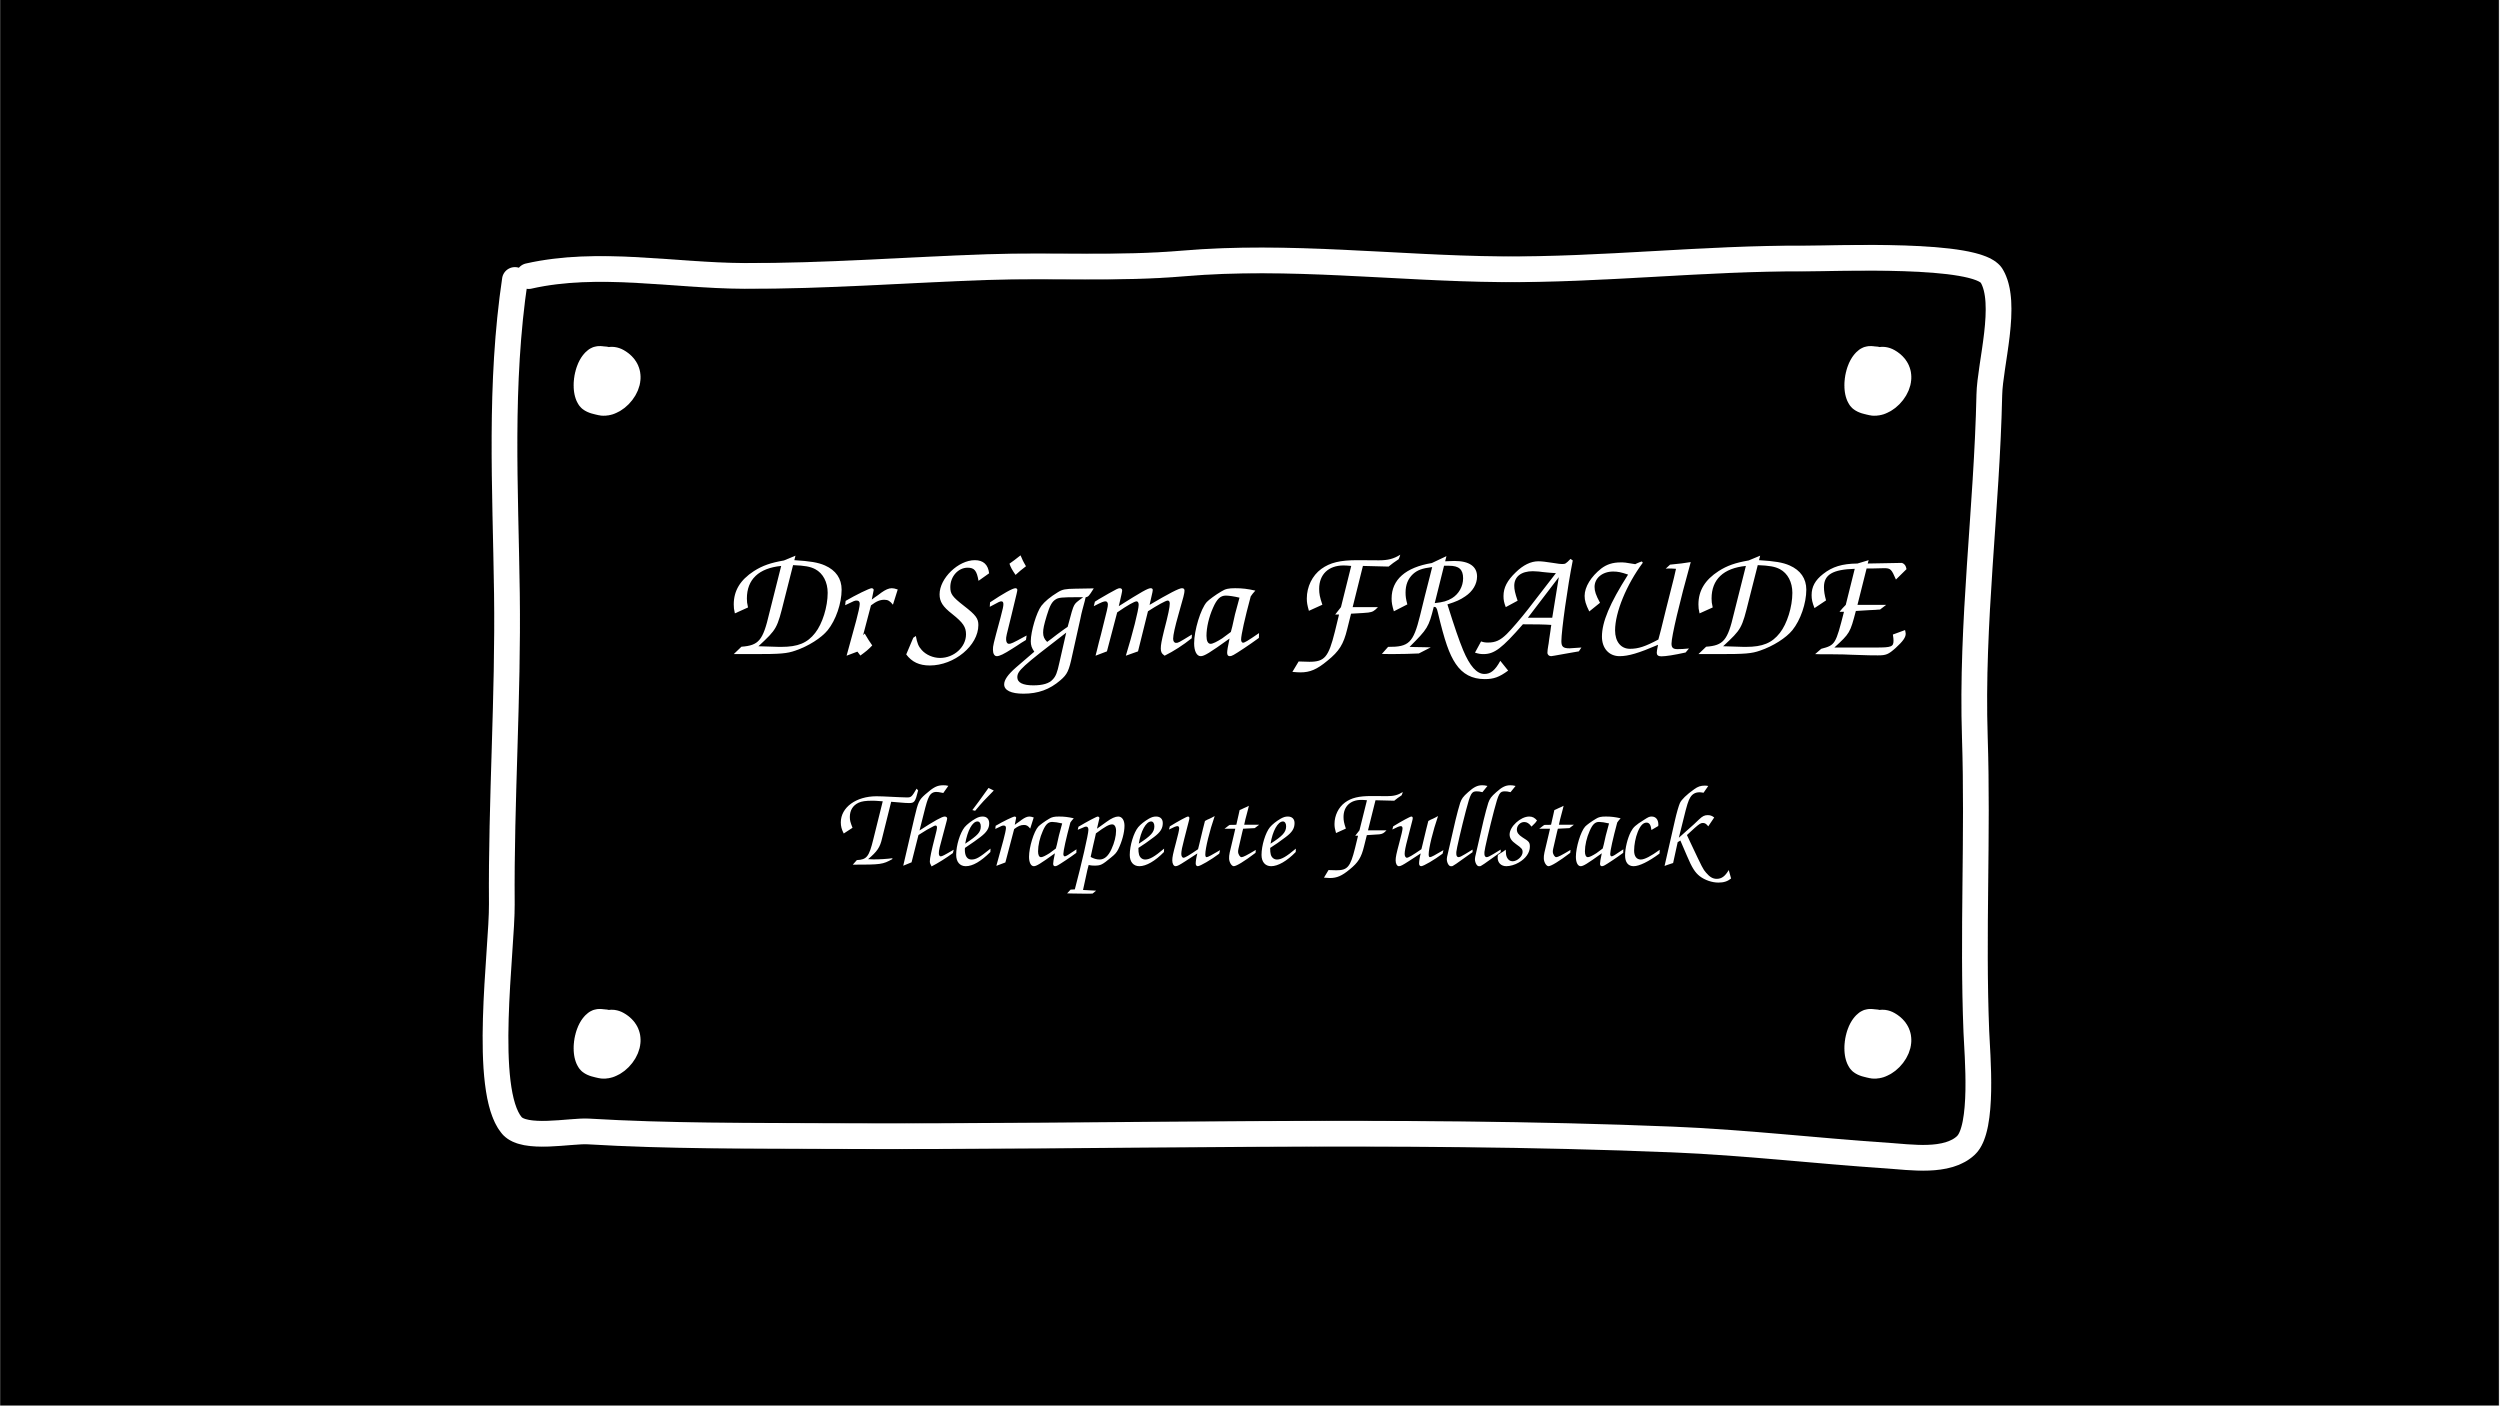
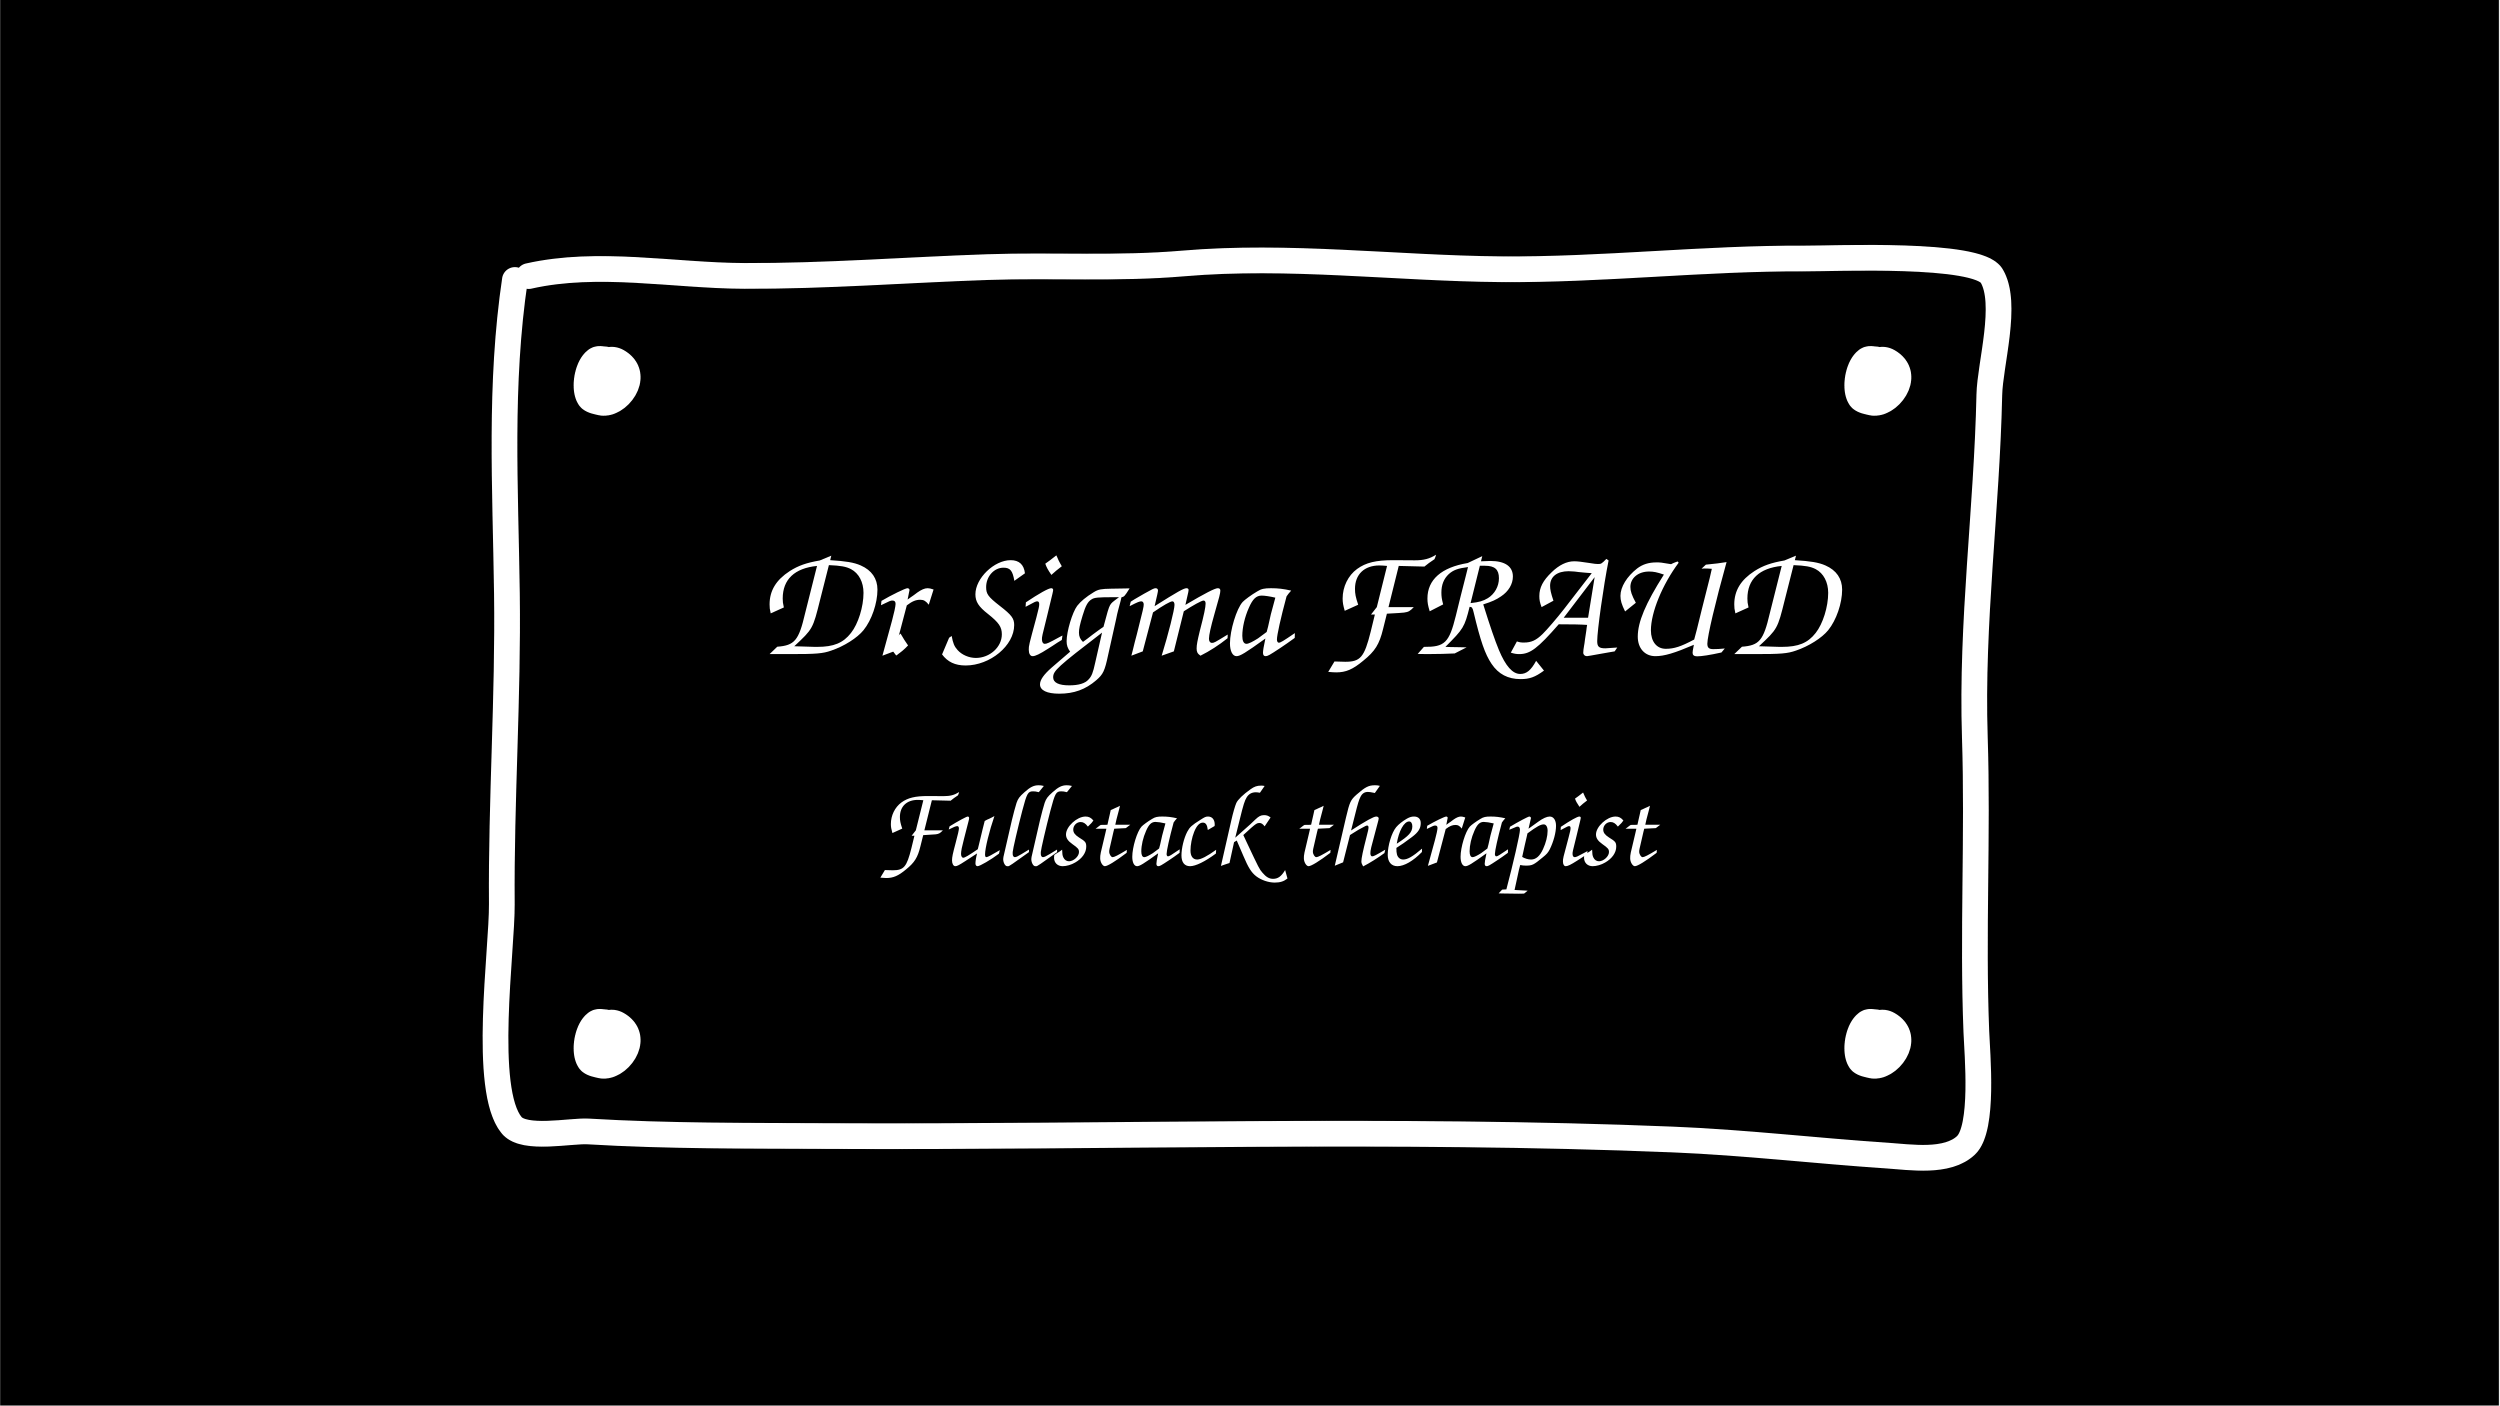
<svg xmlns="http://www.w3.org/2000/svg" viewBox="0 0 1921 1080" fill-rule="evenodd" clip-rule="evenodd" stroke-linejoin="round" stroke-miterlimit="1.414">
  <path d="M.13 0h1920v1080H.13z" />
  <path d="M406.26 212.13c53.43-12.07 111.24-.35 165.49-.12 62.4.27 124.91-4.66 187.14-6.77 50.57-1.71 99.7 1.55 150.38-2.8 81.06-6.95 162.71 3.72 243.83 4.44 77.9.68 155.97-8.61 233.87-8.25 22.6.11 132.54-4.87 143.4 13.26 12.75 21.27-1.28 68.19-1.77 91.39-1.88 87.81-14.02 175.22-11.14 263.11 2.47 75.5-1.84 150.97 1.16 226.37.69 17.41 5.95 74.05-7.9 87.27-14.36 13.72-42.79 9.11-60.54 7.93-55.08-3.65-109.15-10.08-164.51-12.35-216.27-8.86-432.63-1.58-648.98-2.66-61.63-.3-123.2.12-184.64-3.54-13.64-.81-49.14 6.98-58.88-4.74-22.72-27.33-7.29-134.86-7.57-169.87-.63-79.62 5.01-159.39 3.91-238.88-1.13-81.85-5.88-160.38 6.26-241.67" fill="none" stroke="#fff" stroke-width="19.8" stroke-linecap="round" stroke-miterlimit="1.5" stroke-dasharray="0,.99,0,0" />
  <path d="M465.04 276.18c-2.24 0-4.69-1.04-6.76.33-7.11 4.75-9.98 22.2-5.4 29.06 1.62 2.44 6.21 3.08 8.78 3.72 12.52 3.13 31.26-20.58 13.18-31.42-11.94-7.17-18.63 13.9-12.84 18.24 5.35 4.01 14.95-5.48 11.49-9.8-5.2-6.49-11.38 4.51-8.11 7.78 2.58 2.58 6.63-3.57 6.08-5.75-.75-2.99-7.43-2.04-7.43 1.02M465.04 785.552c-2.24 0-4.69-1.04-6.76.33-7.11 4.75-9.98 22.2-5.4 29.06 1.62 2.44 6.21 3.08 8.78 3.72 12.52 3.13 31.26-20.58 13.18-31.42-11.94-7.17-18.63 13.9-12.84 18.24 5.35 4.01 14.95-5.48 11.49-9.8-5.2-6.49-11.38 4.51-8.11 7.78 2.58 2.58 6.63-3.57 6.08-5.75-.75-2.99-7.43-2.04-7.43 1.02M1441.49 785.552c-2.24 0-4.69-1.04-6.76.33-7.11 4.75-9.98 22.2-5.4 29.06 1.62 2.44 6.21 3.08 8.78 3.72 12.52 3.13 31.26-20.58 13.18-31.42-11.94-7.17-18.63 13.9-12.84 18.24 5.35 4.01 14.95-5.48 11.49-9.8-5.2-6.49-11.38 4.51-8.11 7.78 2.58 2.58 6.63-3.57 6.08-5.75-.75-2.99-7.43-2.04-7.43 1.02M1441.49 276.18c-2.24 0-4.69-1.04-6.76.33-7.11 4.75-9.98 22.2-5.4 29.06 1.62 2.44 6.21 3.08 8.78 3.72 12.52 3.13 31.26-20.58 13.18-31.42-11.94-7.17-18.63 13.9-12.84 18.24 5.35 4.01 14.95-5.48 11.49-9.8-5.2-6.49-11.38 4.51-8.11 7.78 2.58 2.58 6.63-3.57 6.08-5.75-.75-2.99-7.43-2.04-7.43 1.02" fill="none" stroke="#fff" stroke-width="19.8" stroke-linecap="round" stroke-miterlimit="1.5" stroke-dasharray="0,.99,0,0" />
  <g>
-     <text x="2317.83" y="1987.51" font-family="'Boogaloo-Regular','Boogaloo',cursive" font-size="90" fill="#fff" transform="translate(-1676.97 -1323.102)">Thérapeute Fullstack</text>
-     <text x="2223.39" y="1543.7" font-family="'Boogaloo-Regular','Boogaloo',cursive" font-size="123.176" fill="#fff" transform="translate(-1670.17 -1041.093)">Dr<tspan x="2312.32" y="1543.7">.</tspan> Sigma FRAUDE</text>
+     <text x="2348.02" y="1987.51" font-family="'Boogaloo-Regular','Boogaloo',cursive" font-size="90" fill="#fff" transform="translate(-1676.97 -1323.102)">Fullstack therapist</text>
+     <text x="2250.92" y="1543.7" font-family="'Boogaloo-Regular','Boogaloo',cursive" font-size="123.176" fill="#fff" transform="translate(-1670.17 -1041.093)">Dr<tspan x="2339.85" y="1543.7">.</tspan> Sigma FRAUD</text>
  </g>
</svg>
